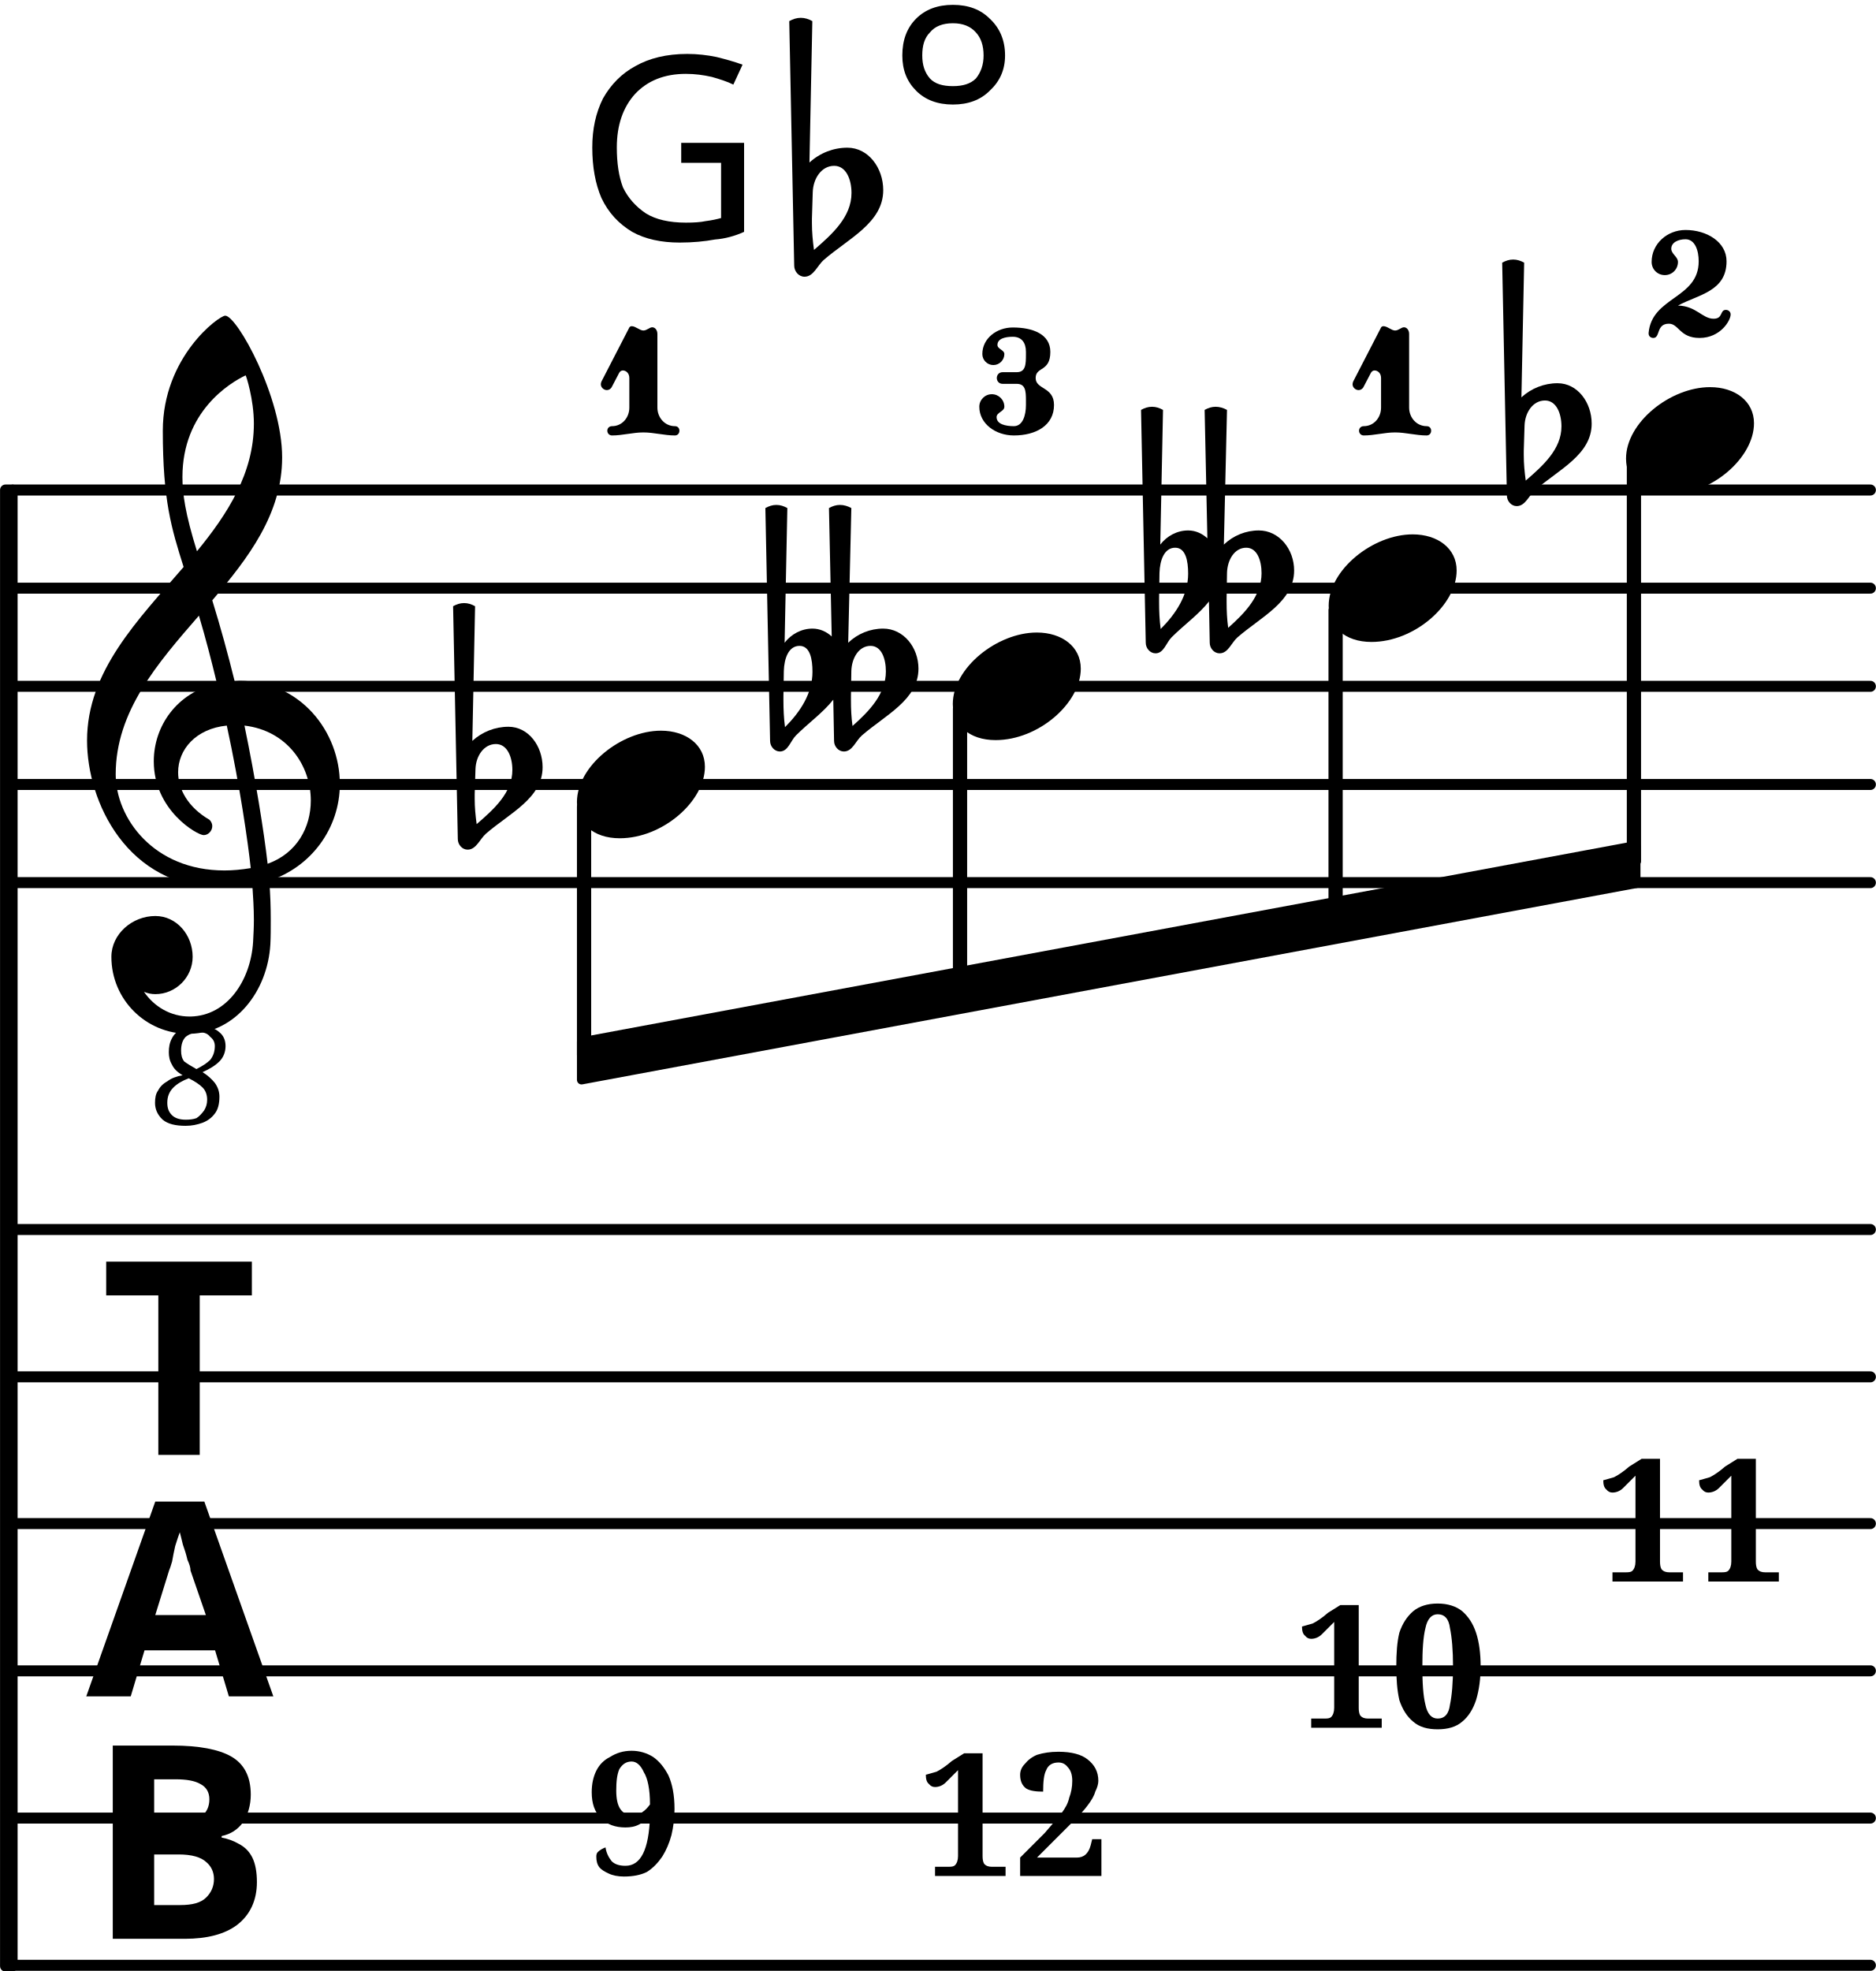
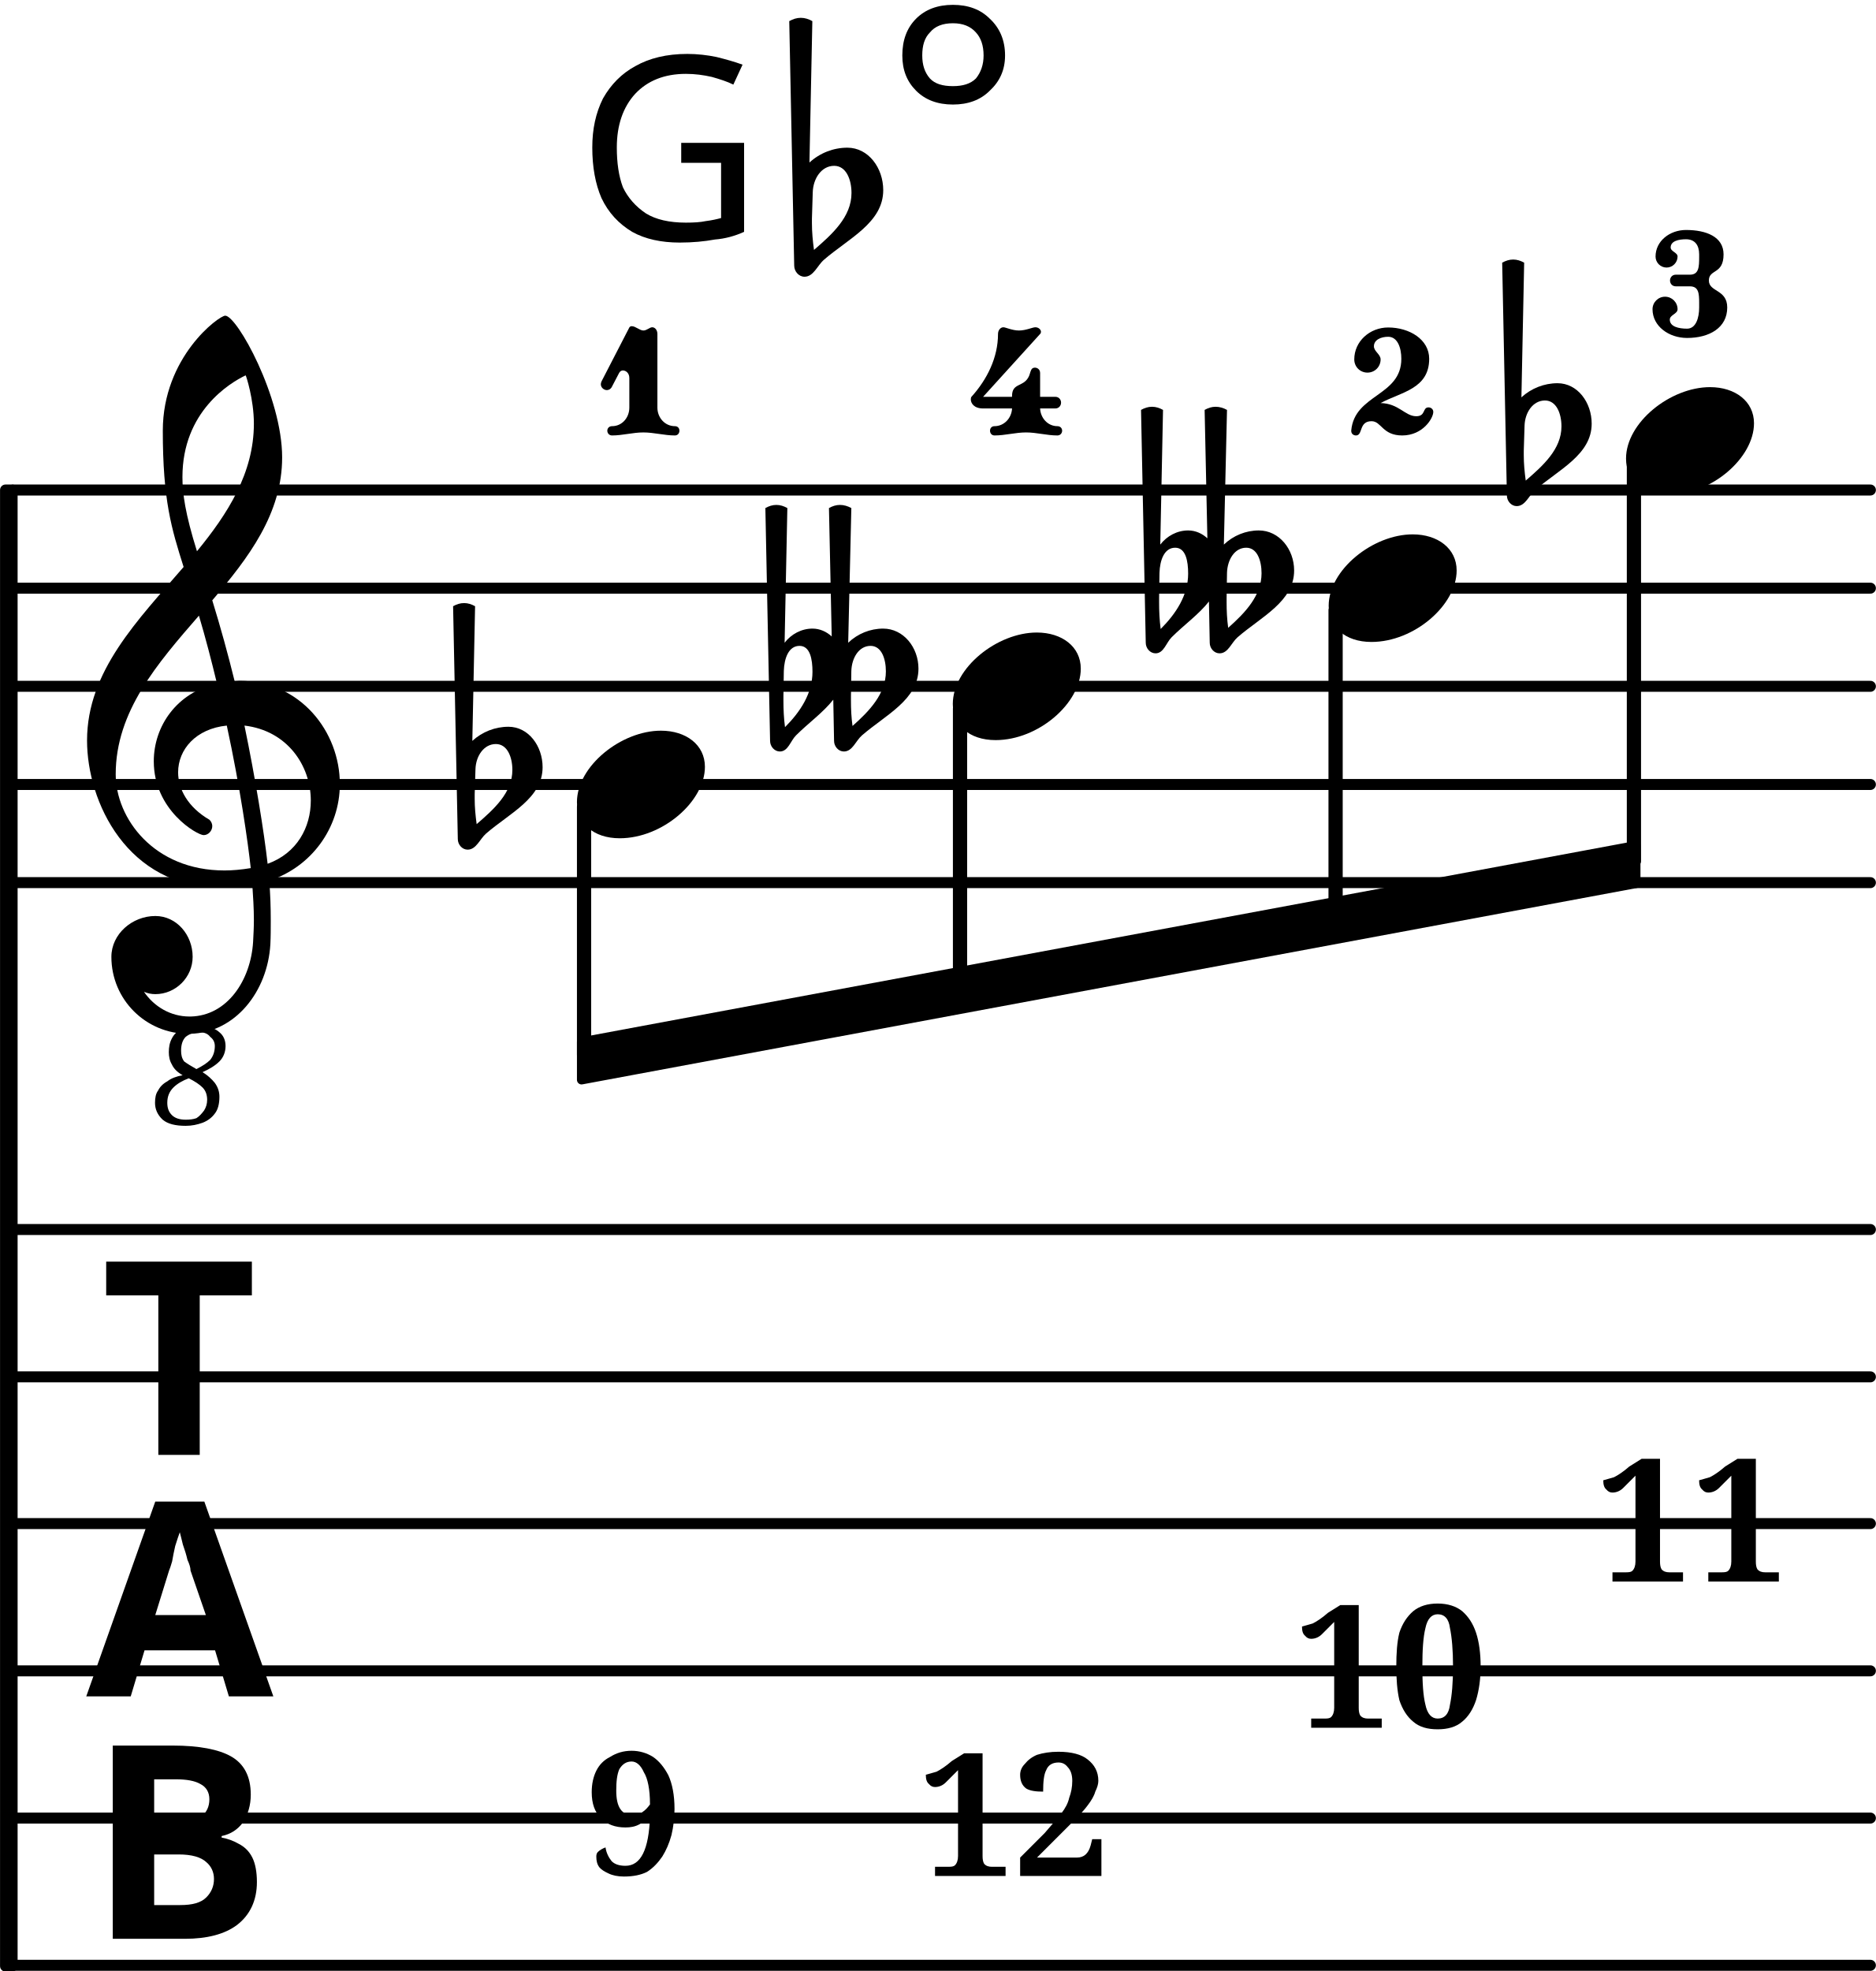
<svg xmlns="http://www.w3.org/2000/svg" preserveAspectRatio="xMidYMid meet" viewBox="-0.079 -4.552 19.11 20.08">
  <g transform="translate(0, 4.44)">
    <line stroke-linejoin="round" stroke-linecap="round" stroke-width="0.112" stroke="currentColor" x1="0.056" y1="0" x2="18.98" y2="0" />
  </g>
  <g transform="translate(0, 3.44)">
    <line stroke-linejoin="round" stroke-linecap="round" stroke-width="0.112" stroke="currentColor" x1="0.056" y1="0" x2="18.98" y2="0" />
  </g>
  <g transform="translate(0, 2.44)">
    <line stroke-linejoin="round" stroke-linecap="round" stroke-width="0.112" stroke="currentColor" x1="0.056" y1="0" x2="18.98" y2="0" />
  </g>
  <g transform="translate(0, 1.44)">
    <line stroke-linejoin="round" stroke-linecap="round" stroke-width="0.112" stroke="currentColor" x1="0.056" y1="0" x2="18.98" y2="0" />
  </g>
  <g transform="translate(0, 0.4401)">
    <line stroke-linejoin="round" stroke-linecap="round" stroke-width="0.112" stroke="currentColor" x1="0.056" y1="0" x2="18.98" y2="0" />
  </g>
  <g transform="translate(0, 15.47)">
    <line stroke-linejoin="round" stroke-linecap="round" stroke-width="0.112" stroke="currentColor" x1="0.056" y1="0" x2="18.98" y2="0" />
  </g>
  <g transform="translate(0, 13.97)">
    <line stroke-linejoin="round" stroke-linecap="round" stroke-width="0.112" stroke="currentColor" x1="0.056" y1="0" x2="18.98" y2="0" />
  </g>
  <g transform="translate(0, 12.47)">
    <line stroke-linejoin="round" stroke-linecap="round" stroke-width="0.112" stroke="currentColor" x1="0.056" y1="0" x2="18.98" y2="0" />
  </g>
  <g transform="translate(0, 10.97)">
    <line stroke-linejoin="round" stroke-linecap="round" stroke-width="0.112" stroke="currentColor" x1="0.056" y1="0" x2="18.98" y2="0" />
  </g>
  <g transform="translate(0, 9.475)">
    <line stroke-linejoin="round" stroke-linecap="round" stroke-width="0.112" stroke="currentColor" x1="0.056" y1="0" x2="18.98" y2="0" />
  </g>
  <g transform="translate(0, 7.974)">
    <line stroke-linejoin="round" stroke-linecap="round" stroke-width="0.112" stroke="currentColor" x1="0.056" y1="0" x2="18.98" y2="0" />
  </g>
  <g transform="translate(5.8, 6.256)">
    <polygon stroke-linejoin="round" stroke-linecap="round" stroke-width="0.094" fill="currentColor" stroke="currentColor" points="10.79 -2.193 10.79 -1.807 0.047 0.193 0.047 -0.193" />
  </g>
  <g transform="translate(5.8, -2.112)">
    <text font-family="sans" font-size="2.616" text-anchor="start" fill="currentColor">
      <tspan>G</tspan>
    </text>
  </g>
  <g transform="translate(8.081, -2.43)">
    <path transform="scale(0.0042, -0.0042)" d="M29 39l-2 -64v-11c0 -22 2 -43 5 -65c44 38 91 80 91 138c0 33 -13 66 -42 66c-31 0 -51 -31 -52 -64zM-28 454c9 5 18 8 28 8s19 -3 28 -8l-7 -343c25 23 58 36 92 36c51 0 87 -49 87 -103c0 -79 -84 -117 -144 -169c-16 -14 -25 -41 -47 -41c-14 0 -25 13 -25 27z" fill="currentColor" />
  </g>
  <g transform="translate(8.928, -2.112)">
    <text font-family="sans" font-size="3.296" text-anchor="start" fill="currentColor">
      <tspan>°</tspan>
    </text>
  </g>
  <g transform="translate(5.8, 3.44)">
    <path transform="scale(0.004, -0.004)" d="M0 -45c0 92 113 182 214 182c64 0 112 -36 112 -92c0 -88 -108 -182 -217 -182c-68 0 -109 39 -109 92z" fill="currentColor" />
  </g>
  <g transform="translate(6.05, -0.1157)">
    <path transform="scale(0.0022, -0.0022)" d="M194 486c16 0 29 15 41 15c13 0 24 -13 24 -31v-341c0 -47 35 -86 81 -86c14 0 21 -10 21 -21s-7 -22 -21 -22c-49 0 -97 14 -146 14s-96 -14 -145 -14c-14 0 -22 11 -22 22s8 21 22 21c46 0 80 39 80 86v137c0 23 -16 35 -30 35c-7 0 -13 -4 -17 -11l-34 -65 c-5 -10 -14 -15 -23 -15c-14 0 -28 12 -28 27c0 4 1 8 3 13l129 250c2 4 7 6 11 6c18 0 37 -20 54 -20z" fill="currentColor" />
  </g>
  <g transform="translate(0.8, 3.44)">
    <path transform="scale(0.004, -0.004)" d="M265 -635h-5c-108 0 -196 87 -196 196c0 58 53 104 112 104c54 0 95 -48 95 -104c0 -52 -43 -95 -95 -95c-10 0 -20 2 -29 6c26 -38 68 -63 116 -63h3zM403 150c28 -135 50 -272 59 -352c75 27 110 93 110 161c0 88 -59 178 -169 191zM75 26c0 -112 97 -245 277 -245 c21 0 43 2 67 6c-7 65 -27 206 -61 363c-79 -8 -124 -61 -124 -119c0 -43 25 -89 80 -121c5 -5 7 -11 7 -16c0 -12 -10 -23 -22 -23c-16 0 -127 63 -127 188c0 89 58 175 161 198c-14 58 -29 116 -46 173c-106 -122 -212 -244 -212 -404zM354 1194c30 0 145 -207 145 -361 c0 -143 -85 -255 -178 -364c21 -68 40 -137 57 -206c4 0 8 1 12 1c156 0 256 -130 256 -263c0 -113 -74 -212 -180 -246c3 -34 4 -68 4 -102c0 -20 0 -40 -1 -60c-7 -120 -89 -225 -204 -228l1 44c93 2 153 92 159 190c1 19 2 37 2 56c0 30 -2 60 -4 90 c-28 -5 -54 -8 -79 -8c-240 0 -342 219 -342 375c0 177 130 307 246 442c-31 98 -53 170 -53 347c0 188 143 293 159 293zM427 919c0 62 -20 123 -21 123c-40 -19 -161 -92 -161 -259c0 -42 7 -93 37 -189c78 95 145 199 145 325z" fill="currentColor" />
  </g>
  <g transform="translate(1.485, 6.902)">
    <text font-family="serif" font-style="italic" font-size="1.386" text-anchor="start" fill="currentColor">
      <tspan>8</tspan>
    </text>
  </g>
  <g transform="translate(5.888, 14.55)">
    <text font-family="serif" font-weight="bold" font-size="1.746" text-anchor="start" fill="currentColor">
      <tspan>9</tspan>
    </text>
  </g>
  <g transform="translate(0.9406, 10.27)">
    <text font-family="sans" font-weight="bold" font-size="2.772" text-anchor="start" fill="currentColor">
      <tspan>T</tspan>
    </text>
  </g>
  <g transform="translate(0.8, 12.73)">
    <text font-family="sans" font-weight="bold" font-size="2.772" text-anchor="start" fill="currentColor">
      <tspan>A</tspan>
    </text>
  </g>
  <g transform="translate(0.8201, 15.2)">
    <text font-family="sans" font-weight="bold" font-size="2.772" text-anchor="start" fill="currentColor">
      <tspan>B</tspan>
    </text>
  </g>
  <g transform="translate(5.872, 2.44)">
    <rect x="-0.072" y="1.179" width="0.145" height="2.623" ry="0.047" fill="currentColor" />
  </g>
  <g transform="translate(4.65, 3.44)">
    <path transform="scale(0.004, -0.004)" d="M29 39l-2 -64v-11c0 -22 2 -43 5 -65c44 38 91 80 91 138c0 33 -13 66 -42 66c-31 0 -51 -31 -52 -64zM-28 454c9 5 18 8 28 8s19 -3 28 -8l-7 -343c25 23 58 36 92 36c51 0 87 -49 87 -103c0 -79 -84 -117 -144 -169c-16 -14 -25 -41 -47 -41c-14 0 -25 13 -25 27z" fill="currentColor" />
  </g>
  <g transform="translate(9.63, 2.44)">
    <path transform="scale(0.004, -0.004)" d="M0 -45c0 92 113 182 214 182c64 0 112 -36 112 -92c0 -88 -108 -182 -217 -182c-68 0 -109 39 -109 92z" fill="currentColor" />
  </g>
-   <g transform="translate(9.9, -0.1157)">
-     <path transform="scale(0.0022, -0.0022)" d="M261 266c0 -54 85 -40 85 -125c0 -94 -83 -141 -186 -141c-84 0 -160 54 -160 133c0 32 26 58 58 58s58 -26 58 -58c0 -22 -36 -26 -36 -48c0 -33 42 -42 80 -42c41 0 56 50 56 98v21c0 44 -2 77 -43 77h-65c-18 0 -27 14 -27 27s9 27 27 27h65c42 0 43 36 43 83v11 c0 43 -20 70 -61 70c-34 0 -71 -8 -71 -38c0 -19 32 -23 32 -42c0 -28 -23 -51 -51 -51s-51 23 -51 51c0 72 66 123 141 123c93 0 174 -31 174 -113c0 -94 -68 -67 -68 -121z" fill="currentColor" />
+   <g transform="translate(9.82, -0.1157)">
+     <path transform="scale(0.0022, -0.0022)" d="M148 501c10 0 41 -15 72 -15c32 0 63 15 76 15c15 0 26 -11 26 -21c0 -4 -1 -7 -4 -10l-264 -291h134v4c0 60 50 41 75 85c7 11 8 24 14 36c3 7 10 10 17 10c11 0 24 -8 24 -25v-110h70c18 0 27 -14 27 -27s-9 -27 -27 -27h-70c2 -45 36 -82 80 -82c14 0 22 -10 22 -21 s-8 -22 -22 -22c-49 0 -96 14 -145 14s-97 -14 -146 -14c-14 0 -21 11 -21 22s7 21 21 21c44 0 79 37 81 82h-134c-43 0 -57 25 -57 42c0 5 1 10 3 12c73 81 123 182 123 291c0 17 11 31 25 31z" fill="currentColor" />
  </g>
  <g transform="translate(9.277, 14.56)">
    <text font-family="serif" font-weight="bold" font-size="1.746" text-anchor="start" fill="currentColor">
      <tspan>12</tspan>
    </text>
  </g>
  <g transform="translate(9.703, 2.44)">
    <rect x="-0.072" y="0.179" width="0.145" height="2.916" ry="0.047" fill="currentColor" />
  </g>
  <g transform="translate(7.832, 2.44)">
    <path transform="scale(0.004, -0.004)" d="M191 39l-1 -64v-11c0 -22 1 -43 4 -65c43 38 85 82 85 139c0 32 -11 65 -39 65c-30 0 -48 -31 -49 -64zM19 39l-1 -64v-11c0 -23 1 -45 4 -68c39 39 70 86 70 141c0 32 -6 66 -33 66c-28 0 -39 -32 -40 -64zM28 454l-7 -343c17 22 43 36 71 36c19 0 36 -8 49 -20l-7 327 c9 5 18 8 28 8s20 -3 29 -8l-8 -343c24 23 56 36 89 36c52 0 90 -48 90 -102c0 -79 -84 -118 -144 -170c-16 -14 -24 -41 -46 -41c-14 0 -25 13 -25 27l-2 105c-26 -33 -64 -60 -95 -91c-14 -14 -20 -41 -41 -41c-14 0 -25 13 -25 27l-12 593c9 5 18 8 28 8s19 -3 28 -8z " fill="currentColor" />
  </g>
  <g transform="translate(13.46, 1.44)">
    <path transform="scale(0.004, -0.004)" d="M0 -45c0 92 113 182 214 182c64 0 112 -36 112 -92c0 -88 -108 -182 -217 -182c-68 0 -109 39 -109 92z" fill="currentColor" />
  </g>
-   <g transform="translate(13.71, -0.1157)">
-     <path transform="scale(0.0022, -0.0022)" d="M194 486c16 0 29 15 41 15c13 0 24 -13 24 -31v-341c0 -47 35 -86 81 -86c14 0 21 -10 21 -21s-7 -22 -21 -22c-49 0 -97 14 -146 14s-96 -14 -145 -14c-14 0 -22 11 -22 22s8 21 22 21c46 0 80 39 80 86v137c0 23 -16 35 -30 35c-7 0 -13 -4 -17 -11l-34 -65 c-5 -10 -14 -15 -23 -15c-14 0 -28 12 -28 27c0 4 1 8 3 13l129 250c2 4 7 6 11 6c18 0 37 -20 54 -20z" fill="currentColor" />
+   <g transform="translate(13.69, -0.1157)">
+     <path transform="scale(0.0022, -0.0022)" d="M94 66c-60 0 -39 -66 -72 -66c-11 0 -22 7 -22 21v2c15 169 232 158 232 332c0 50 -17 102 -61 102c-33 0 -66 -14 -66 -44c0 -24 31 -37 31 -61c0 -34 -27 -61 -61 -61s-61 27 -61 61c0 84 72 148 157 148c98 0 190 -55 190 -145c0 -140 -131 -154 -225 -205 c85 -2 113 -61 165 -61c45 0 28 41 57 41c11 0 22 -8 22 -21c0 -29 -48 -109 -144 -109c-92 0 -96 66 -142 66z" fill="currentColor" />
  </g>
  <g transform="translate(13.11, 13.05)">
    <text font-family="serif" font-weight="bold" font-size="1.746" text-anchor="start" fill="currentColor">
      <tspan>10</tspan>
    </text>
  </g>
  <g transform="translate(13.53, 2.44)">
    <rect x="-0.072" y="-0.821" width="0.145" height="3.209" ry="0.047" fill="currentColor" />
  </g>
  <g transform="translate(11.66, 1.44)">
    <path transform="scale(0.004, -0.004)" d="M191 39l-1 -64v-11c0 -22 1 -43 4 -65c43 38 85 82 85 139c0 32 -11 65 -39 65c-30 0 -48 -31 -49 -64zM19 39l-1 -64v-11c0 -23 1 -45 4 -68c39 39 70 86 70 141c0 32 -6 66 -33 66c-28 0 -39 -32 -40 -64zM28 454l-7 -343c17 22 43 36 71 36c19 0 36 -8 49 -20l-7 327 c9 5 18 8 28 8s20 -3 29 -8l-8 -343c24 23 56 36 89 36c52 0 90 -48 90 -102c0 -79 -84 -118 -144 -170c-16 -14 -24 -41 -46 -41c-14 0 -25 13 -25 27l-2 105c-26 -33 -64 -60 -95 -91c-14 -14 -20 -41 -41 -41c-14 0 -25 13 -25 27l-12 593c9 5 18 8 28 8s19 -3 28 -8z " fill="currentColor" />
  </g>
  <g transform="translate(16.49, -0.0599)">
    <path transform="scale(0.004, -0.004)" d="M0 -45c0 92 113 182 214 182c64 0 112 -36 112 -92c0 -88 -108 -182 -217 -182c-68 0 -109 39 -109 92z" fill="currentColor" />
  </g>
-   <g transform="translate(16.72, -1.109)">
-     <path transform="scale(0.0022, -0.0022)" d="M94 66c-60 0 -39 -66 -72 -66c-11 0 -22 7 -22 21v2c15 169 232 158 232 332c0 50 -17 102 -61 102c-33 0 -66 -14 -66 -44c0 -24 31 -37 31 -61c0 -34 -27 -61 -61 -61s-61 27 -61 61c0 84 72 148 157 148c98 0 190 -55 190 -145c0 -140 -131 -154 -225 -205 c85 -2 113 -61 165 -61c45 0 28 41 57 41c11 0 22 -8 22 -21c0 -29 -48 -109 -144 -109c-92 0 -96 66 -142 66z" fill="currentColor" />
+   <g transform="translate(16.76, -1.109)">
+     <path transform="scale(0.0022, -0.0022)" d="M261 266c0 -54 85 -40 85 -125c0 -94 -83 -141 -186 -141c-84 0 -160 54 -160 133c0 32 26 58 58 58s58 -26 58 -58c0 -22 -36 -26 -36 -48c0 -33 42 -42 80 -42c41 0 56 50 56 98v21c0 44 -2 77 -43 77h-65c-18 0 -27 14 -27 27s9 27 27 27h65c42 0 43 36 43 83v11 c0 43 -20 70 -61 70c-34 0 -71 -8 -71 -38c0 -19 32 -23 32 -42c0 -28 -23 -51 -51 -51s-51 23 -51 51c0 72 66 123 141 123c93 0 174 -31 174 -113c0 -94 -68 -67 -68 -121z" fill="currentColor" />
  </g>
  <g transform="translate(16.18, 11.56)">
    <text font-family="serif" font-weight="bold" font-size="1.746" text-anchor="start" fill="currentColor">
      <tspan>11</tspan>
    </text>
  </g>
  <g transform="translate(16.57, 2.44)">
    <rect x="-0.072" y="-2.321" width="0.145" height="4.15" ry="0.047" fill="currentColor" />
  </g>
  <g transform="translate(15.34, -0.0599)">
    <path transform="scale(0.004, -0.004)" d="M29 39l-2 -64v-11c0 -22 2 -43 5 -65c44 38 91 80 91 138c0 33 -13 66 -42 66c-31 0 -51 -31 -52 -64zM-28 454c9 5 18 8 28 8s19 -3 28 -8l-7 -343c25 23 58 36 92 36c51 0 87 -49 87 -103c0 -79 -84 -117 -144 -169c-16 -14 -25 -41 -47 -41c-14 0 -25 13 -25 27z" fill="currentColor" />
  </g>
  <g transform="translate(-0.0786, 7.957)">
    <rect x="0" y="-7.573" width="0.179" height="15.15" ry="0.056" fill="currentColor" />
  </g>
</svg>
